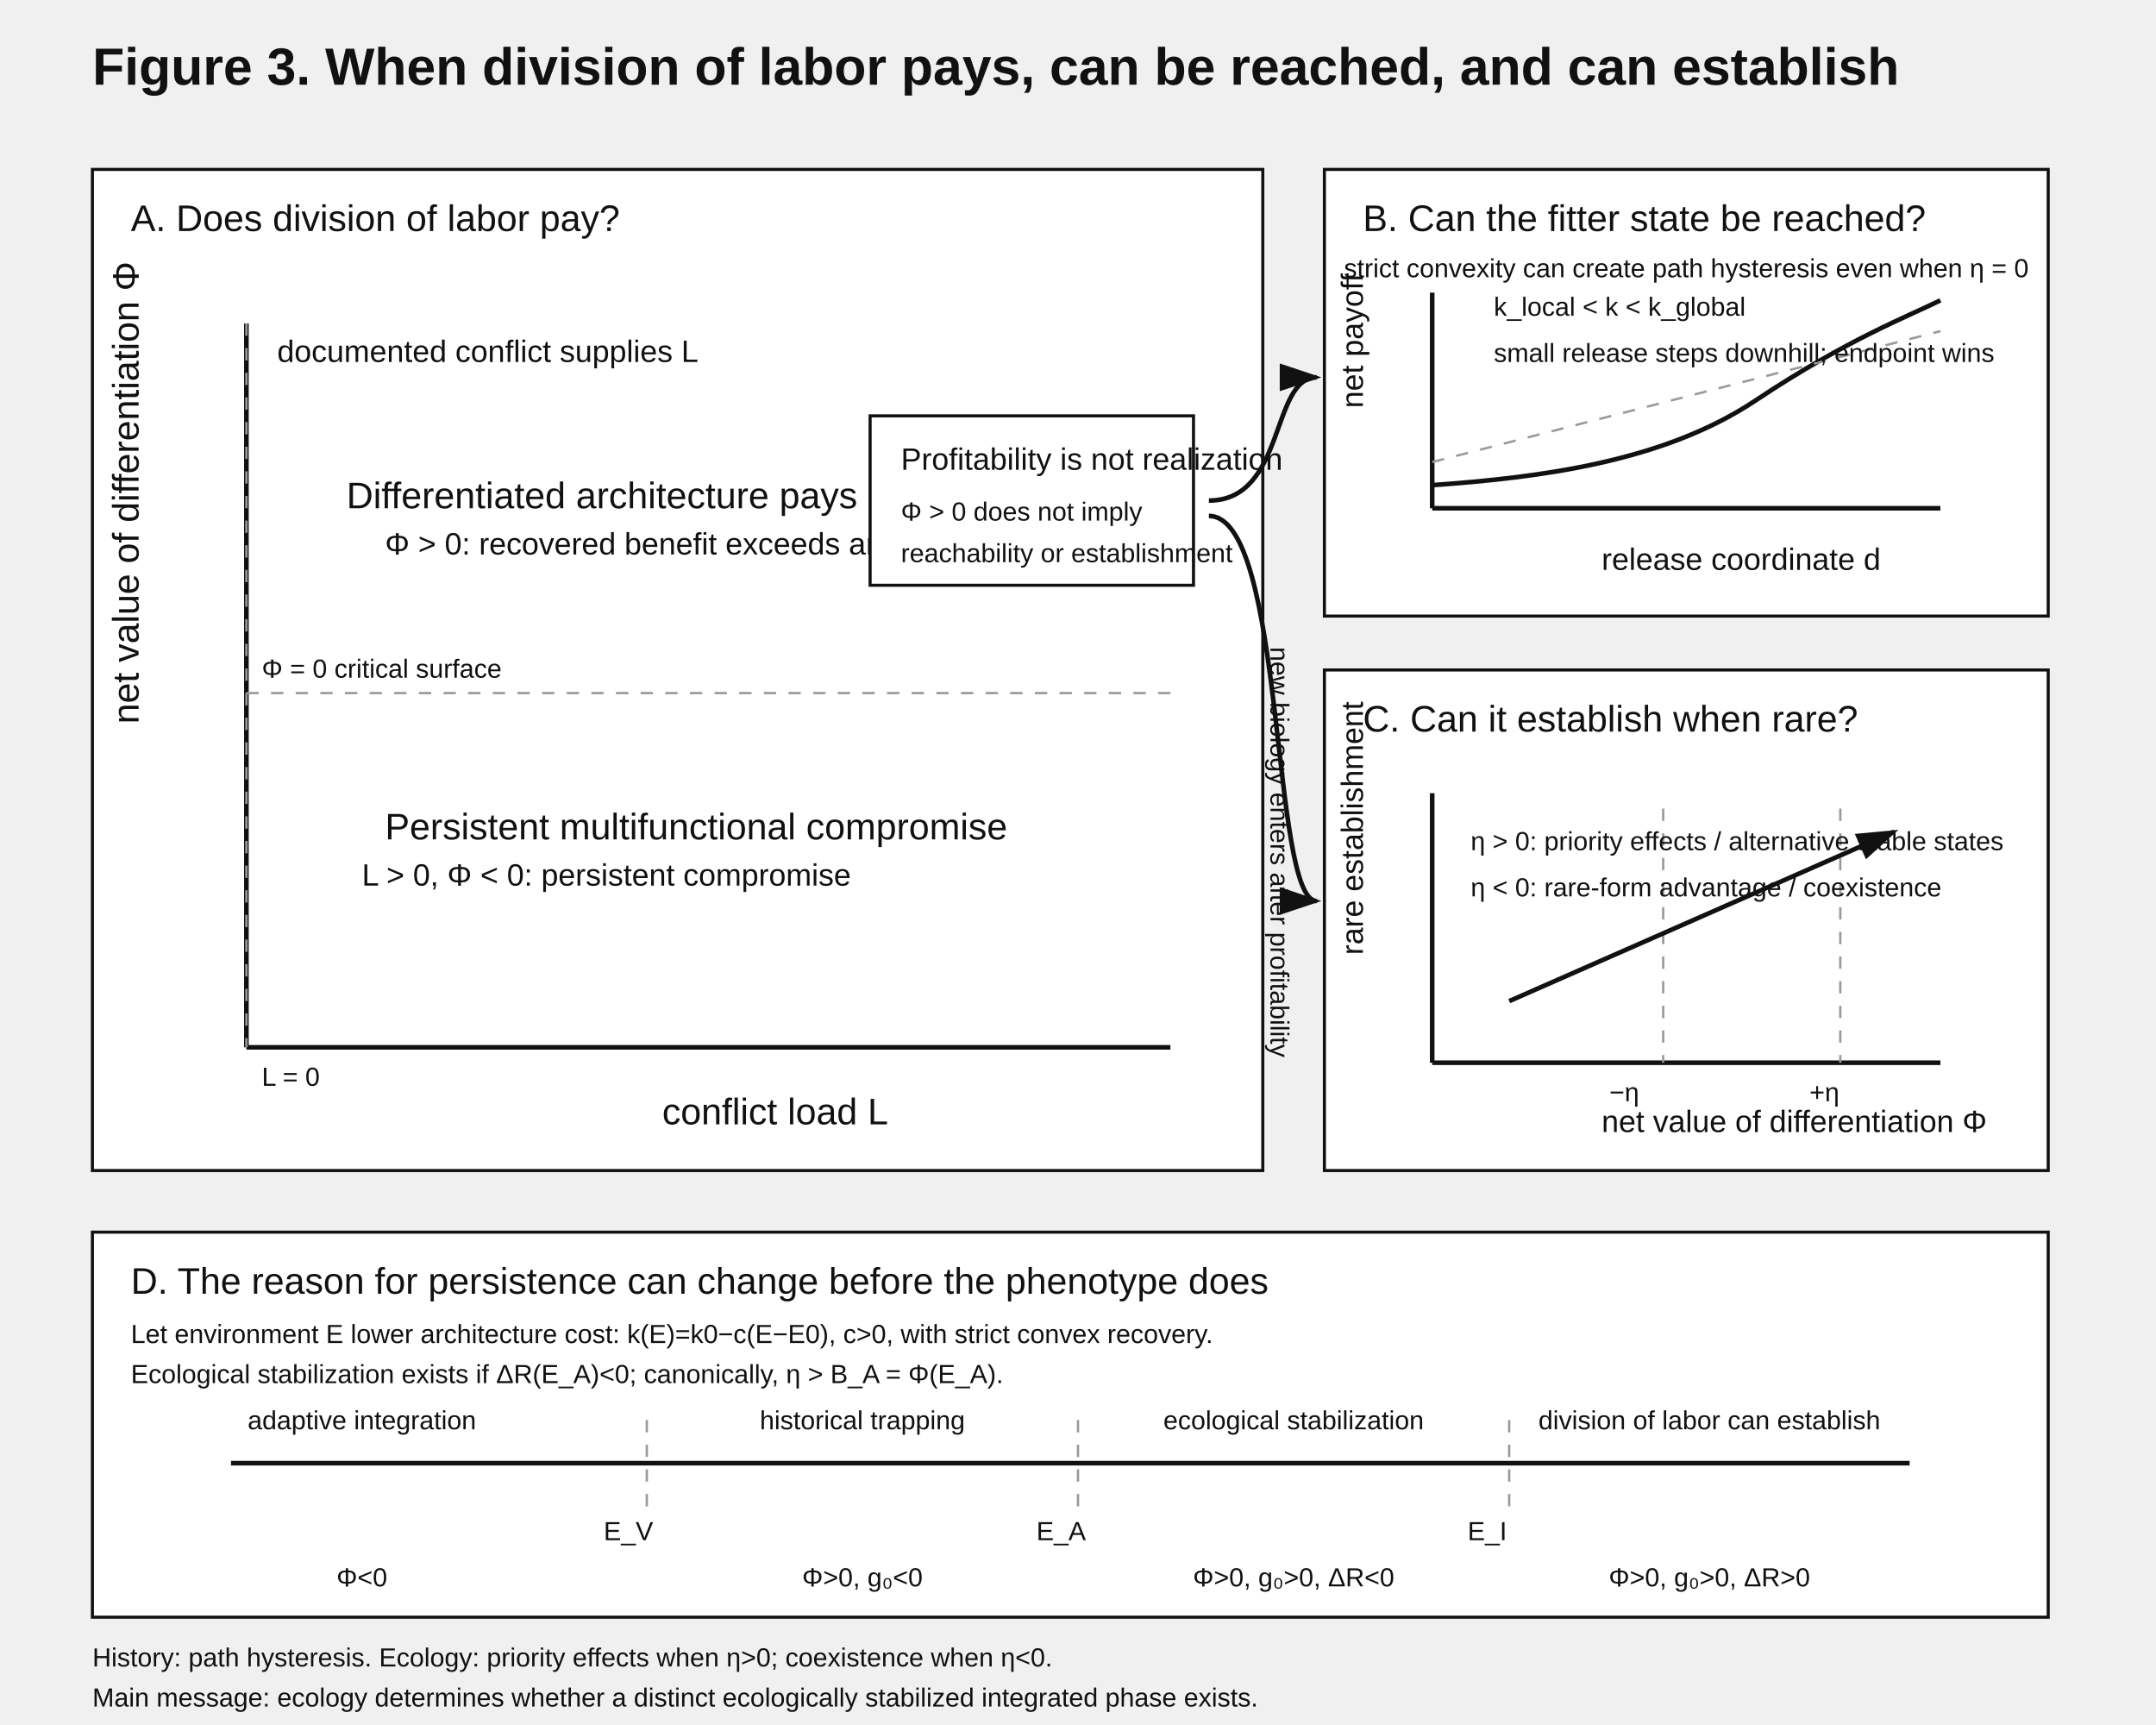
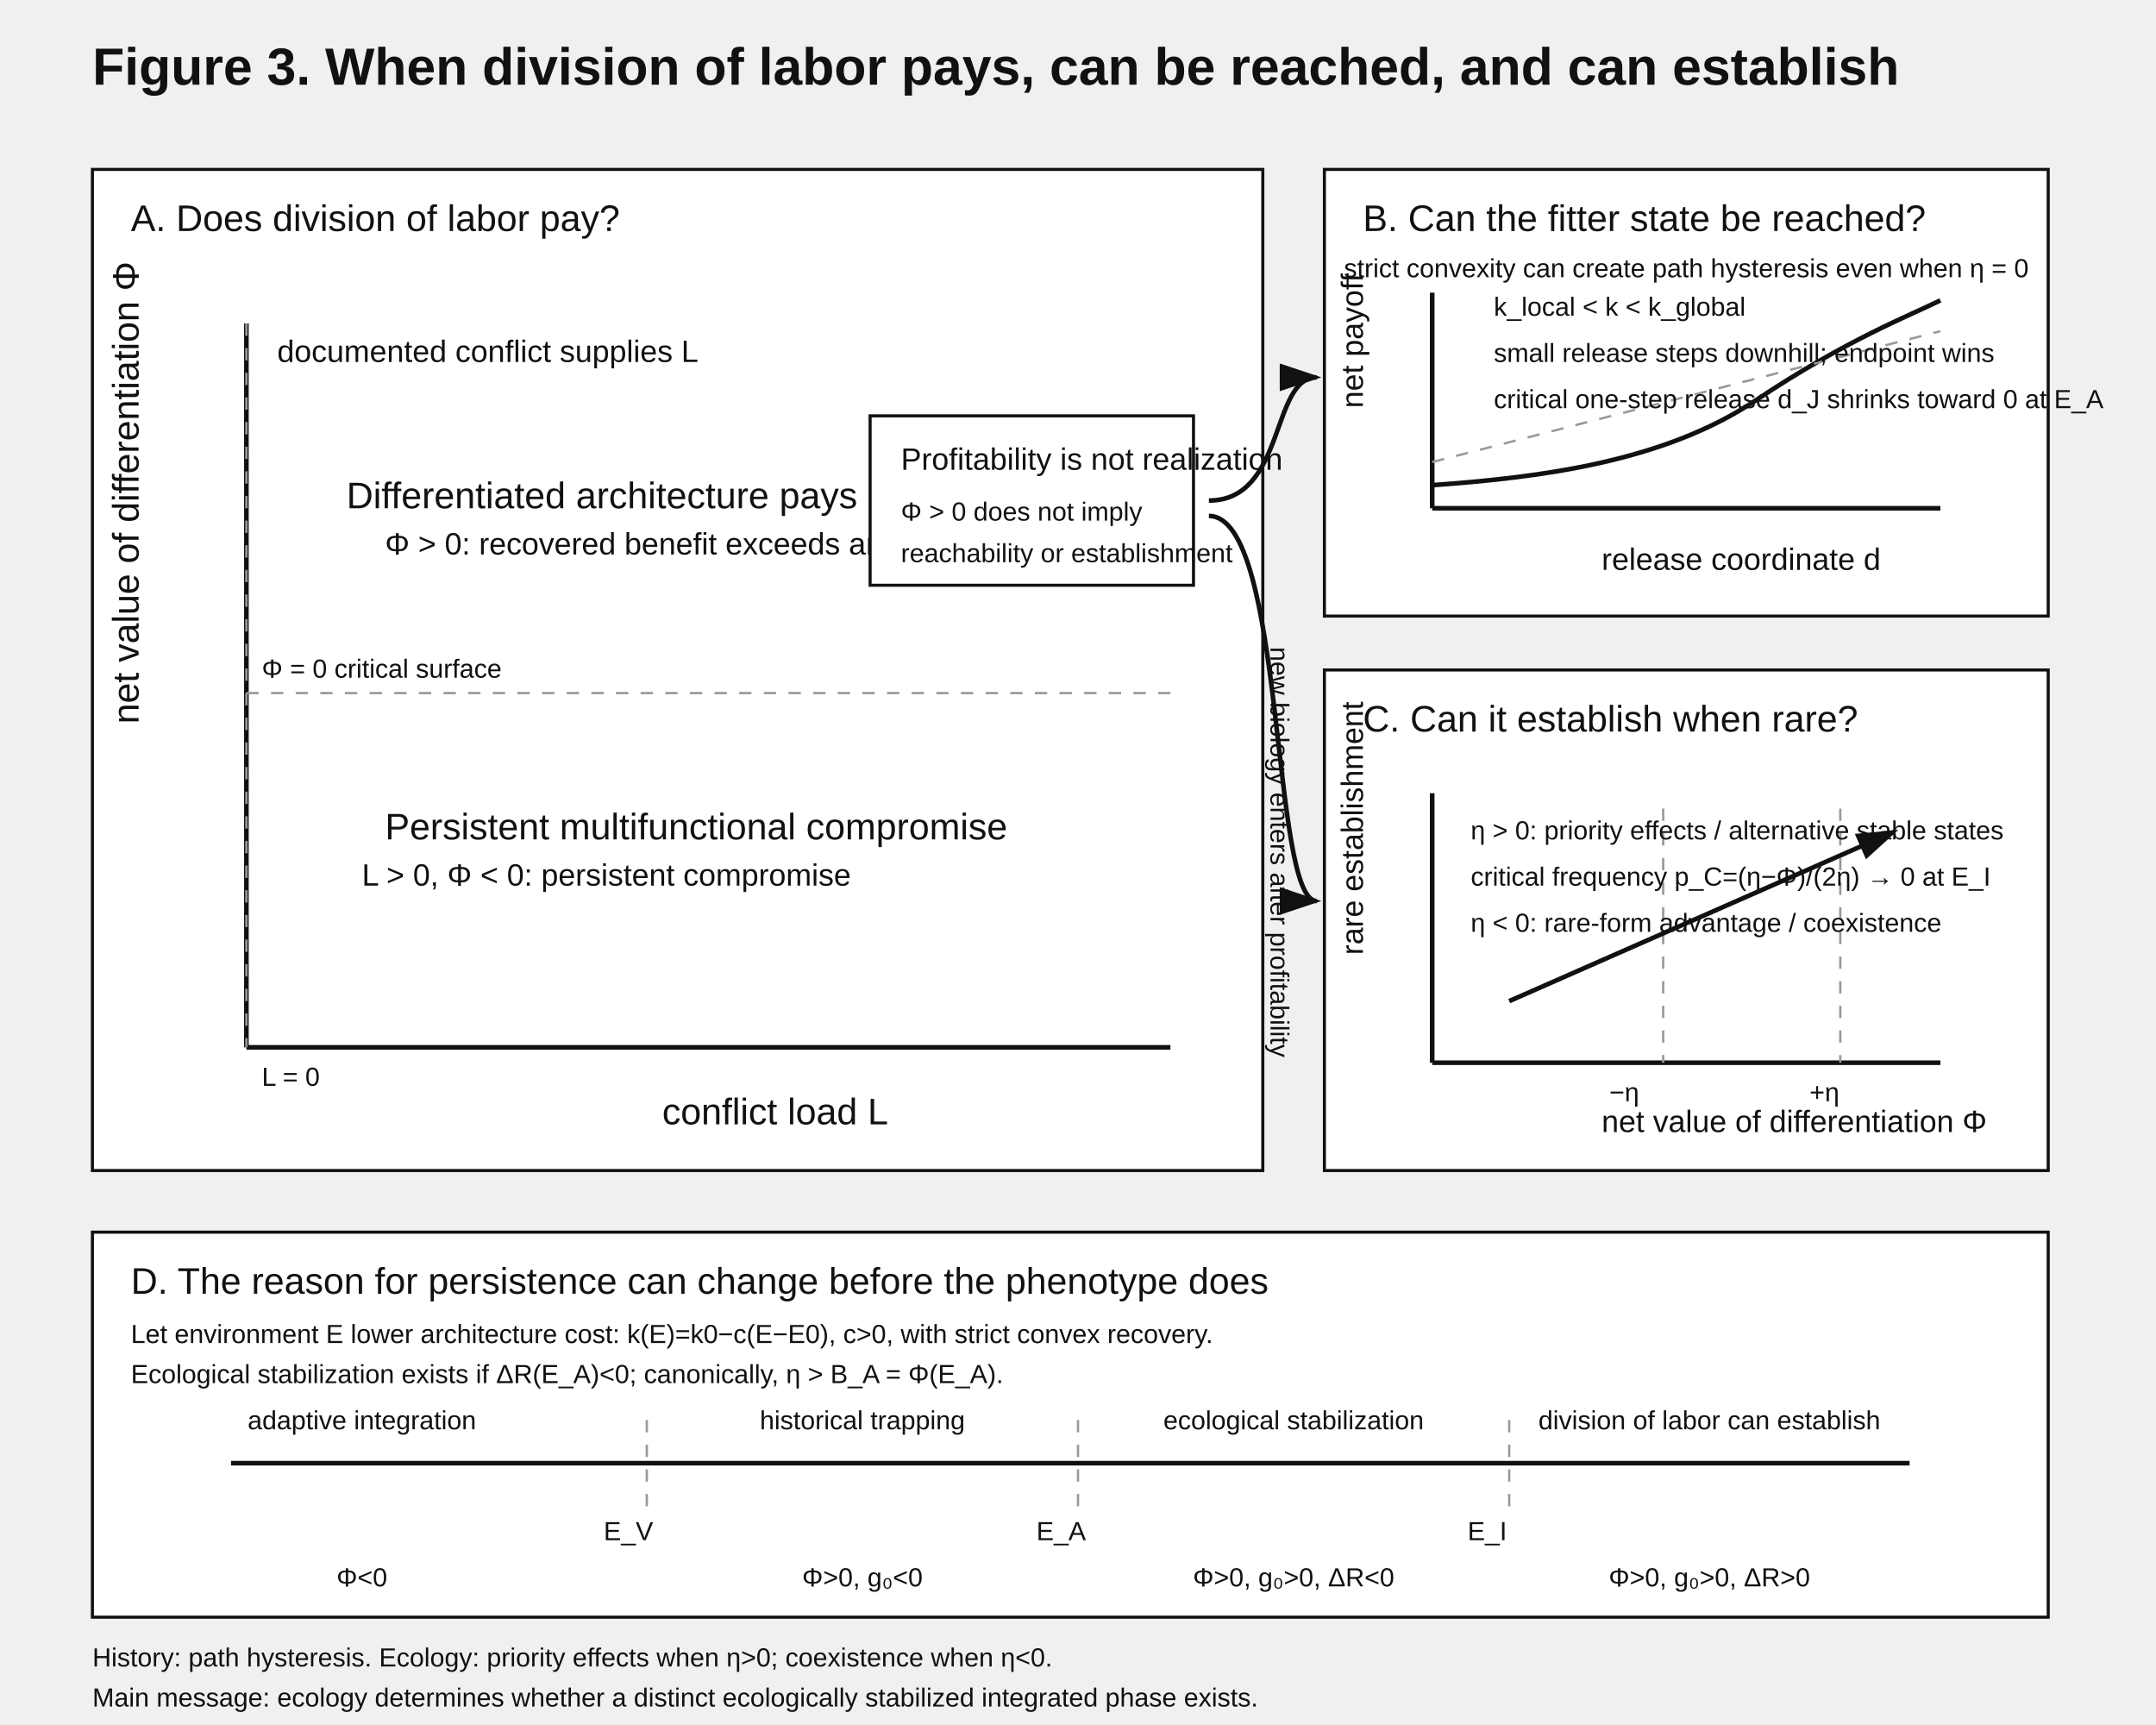
<svg xmlns="http://www.w3.org/2000/svg" width="1400" height="1120" viewBox="0 0 1400 1120">
  <defs>
    <style>
      .t{font-family:Arial,Helvetica,sans-serif;fill:#111}.h{font-size:34px;font-weight:700}.m{font-size:24px}.s{font-size:20px}.xs{font-size:17px}.axis{stroke:#111;stroke-width:3}.grid{stroke:#999;stroke-width:1.5;stroke-dasharray:8 8}.box{fill:#fff;stroke:#111;stroke-width:2}.arrow{stroke:#111;stroke-width:3;fill:none;marker-end:url(#a)}
    </style>
    <marker id="a" markerWidth="10" markerHeight="10" refX="8" refY="3" orient="auto">
      <path d="M0,0 L0,6 L9,3 z" fill="#111" />
    </marker>
  </defs>
  <text x="60" y="55" class="t h">Figure 3. When division of labor pays, can be reached, and can establish</text>
  <rect x="60" y="110" width="760" height="650" class="box" />
  <text x="85" y="150" class="t m">A. Does division of labor pay?</text>
  <line x1="160" y1="680" x2="760" y2="680" class="axis" />
  <line x1="160" y1="680" x2="160" y2="210" class="axis" />
  <text x="430" y="730" class="t m">conflict load L</text>
  <text x="90" y="470" class="t m" transform="rotate(-90 90 470)">net value of differentiation Φ</text>
  <line x1="160" y1="450" x2="760" y2="450" class="grid" />
  <text x="170" y="440" class="t xs">Φ = 0 critical surface</text>
  <line x1="160" y1="210" x2="160" y2="680" class="grid" />
  <text x="170" y="705" class="t xs">L = 0</text>
  <text x="225" y="330" class="t m">Differentiated architecture pays</text>
  <text x="250" y="360" class="t s">Φ &gt; 0: recovered benefit exceeds architecture cost</text>
  <text x="250" y="545" class="t m">Persistent multifunctional compromise</text>
  <text x="235" y="575" class="t s">L &gt; 0, Φ &lt; 0: persistent compromise</text>
  <text x="180" y="235" class="t s">documented conflict supplies L</text>
  <rect x="565" y="270" width="210" height="110" class="box" />
  <text x="585" y="305" class="t s">Profitability is not realization</text>
  <text x="585" y="338" class="t xs">Φ &gt; 0 does not imply</text>
  <text x="585" y="365" class="t xs">reachability or establishment</text>
  <rect x="860" y="110" width="470" height="290" class="box" />
  <text x="885" y="150" class="t m">B. Can the fitter state be reached?</text>
  <text x="1095" y="180" text-anchor="middle" class="t xs">strict convexity can create path hysteresis even when η = 0</text>
  <line x1="930" y1="330" x2="1260" y2="330" class="axis" />
  <line x1="930" y1="330" x2="930" y2="190" class="axis" />
  <text x="1040" y="370" class="t s">release coordinate d</text>
  <text x="885" y="265" class="t s" transform="rotate(-90 885 265)">net payoff</text>
  <path d="M930 315 C1000 310, 1080 300, 1140 260 S1240 205,1260 195" stroke="#111" stroke-width="3" fill="none" />
  <line x1="930" y1="300" x2="1260" y2="215" class="grid" />
  <text x="970" y="205" class="t xs">k_local &lt; k &lt; k_global</text>
  <text x="970" y="235" class="t xs">small release steps downhill; endpoint wins</text>
+   <text x="970" y="265" class="t xs">critical one-step release d_J shrinks toward 0 at E_A</text>
  <rect x="860" y="435" width="470" height="325" class="box" />
  <text x="885" y="475" class="t m">C. Can it establish when rare?</text>
  <line x1="930" y1="690" x2="1260" y2="690" class="axis" />
  <line x1="930" y1="690" x2="930" y2="515" class="axis" />
  <text x="1040" y="735" class="t s">net value of differentiation Φ</text>
  <text x="885" y="620" class="t s" transform="rotate(-90 885 620)">rare establishment</text>
  <line x1="1080" y1="525" x2="1080" y2="690" class="grid" />
  <line x1="1195" y1="525" x2="1195" y2="690" class="grid" />
  <text x="1045" y="715" class="t xs">−η</text>
  <text x="1175" y="715" class="t xs">+η</text>
-   <text x="955" y="552" class="t xs">η &gt; 0: priority effects / alternative stable states</text>
-   <text x="955" y="582" class="t xs">η &lt; 0: rare-form advantage / coexistence</text>
+   <text x="955" y="545" class="t xs">η &gt; 0: priority effects / alternative stable states</text>
+   <text x="955" y="575" class="t xs">critical frequency p_C=(η−Φ)/(2η) → 0 at E_I</text>
+   <text x="955" y="605" class="t xs">η &lt; 0: rare-form advantage / coexistence</text>
  <path d="M980 650 L1230 540" class="arrow" />
  <path d="M785 325 C835 325, 825 245, 855 245" class="arrow" />
  <path d="M785 335 C835 335, 825 585, 855 585" class="arrow" />
  <text x="825" y="420" class="t xs" transform="rotate(90 825 420)">new biology enters after profitability</text>
  <rect x="60" y="800" width="1270" height="250" class="box" />
  <text x="85" y="840" class="t m">D. The reason for persistence can change before the phenotype does</text>
  <text x="85" y="872" class="t xs">Let environment E lower architecture cost: k(E)=k0−c(E−E0), c&gt;0, with strict convex recovery.</text>
  <text x="85" y="898" class="t xs">Ecological stabilization exists if ΔR(E_A)&lt;0; canonically, η &gt; B_A = Φ(E_A).</text>
  <line x1="150" y1="950" x2="1240" y2="950" class="axis" />
  <line x1="420" y1="922" x2="420" y2="978" class="grid" />
  <line x1="700" y1="922" x2="700" y2="978" class="grid" />
  <line x1="980" y1="922" x2="980" y2="978" class="grid" />
  <text x="392" y="1000" class="t xs">E_V</text>
  <text x="673" y="1000" class="t xs">E_A</text>
  <text x="953" y="1000" class="t xs">E_I</text>
  <text x="235" y="928" text-anchor="middle" class="t xs">adaptive integration</text>
  <text x="560" y="928" text-anchor="middle" class="t xs">historical trapping</text>
  <text x="840" y="928" text-anchor="middle" class="t xs">ecological stabilization</text>
  <text x="1110" y="928" text-anchor="middle" class="t xs">division of labor can establish</text>
  <text x="235" y="1030" text-anchor="middle" class="t xs">Φ&lt;0</text>
  <text x="560" y="1030" text-anchor="middle" class="t xs">Φ&gt;0, g₀&lt;0</text>
  <text x="840" y="1030" text-anchor="middle" class="t xs">Φ&gt;0, g₀&gt;0, ΔR&lt;0</text>
  <text x="1110" y="1030" text-anchor="middle" class="t xs">Φ&gt;0, g₀&gt;0, ΔR&gt;0</text>
  <text x="60" y="1082" class="t xs">History: path hysteresis. Ecology: priority effects when η&gt;0; coexistence when η&lt;0.</text>
  <text x="60" y="1108" class="t xs">Main message: ecology determines whether a distinct ecologically stabilized integrated phase exists.</text>
</svg>
